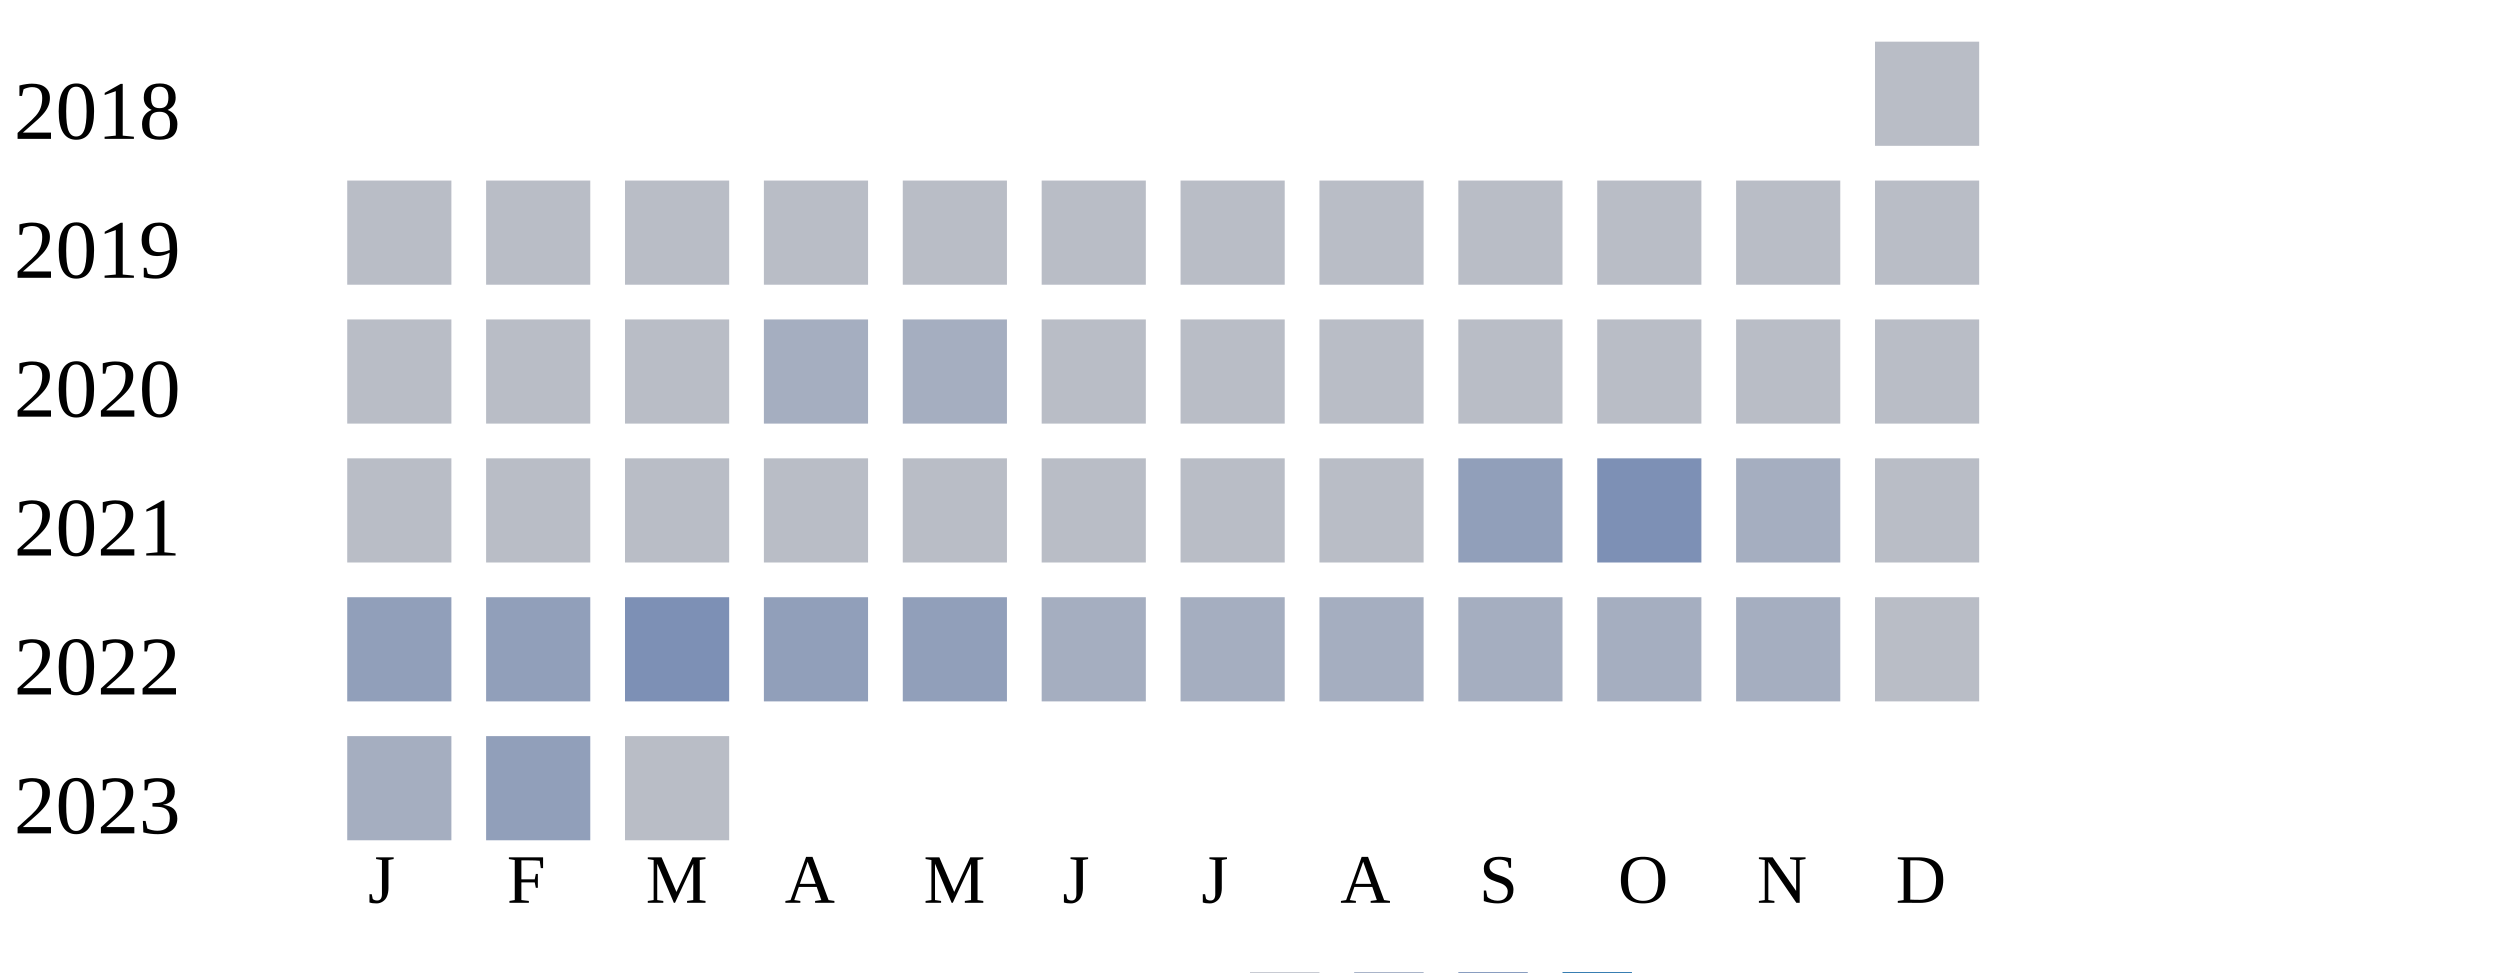
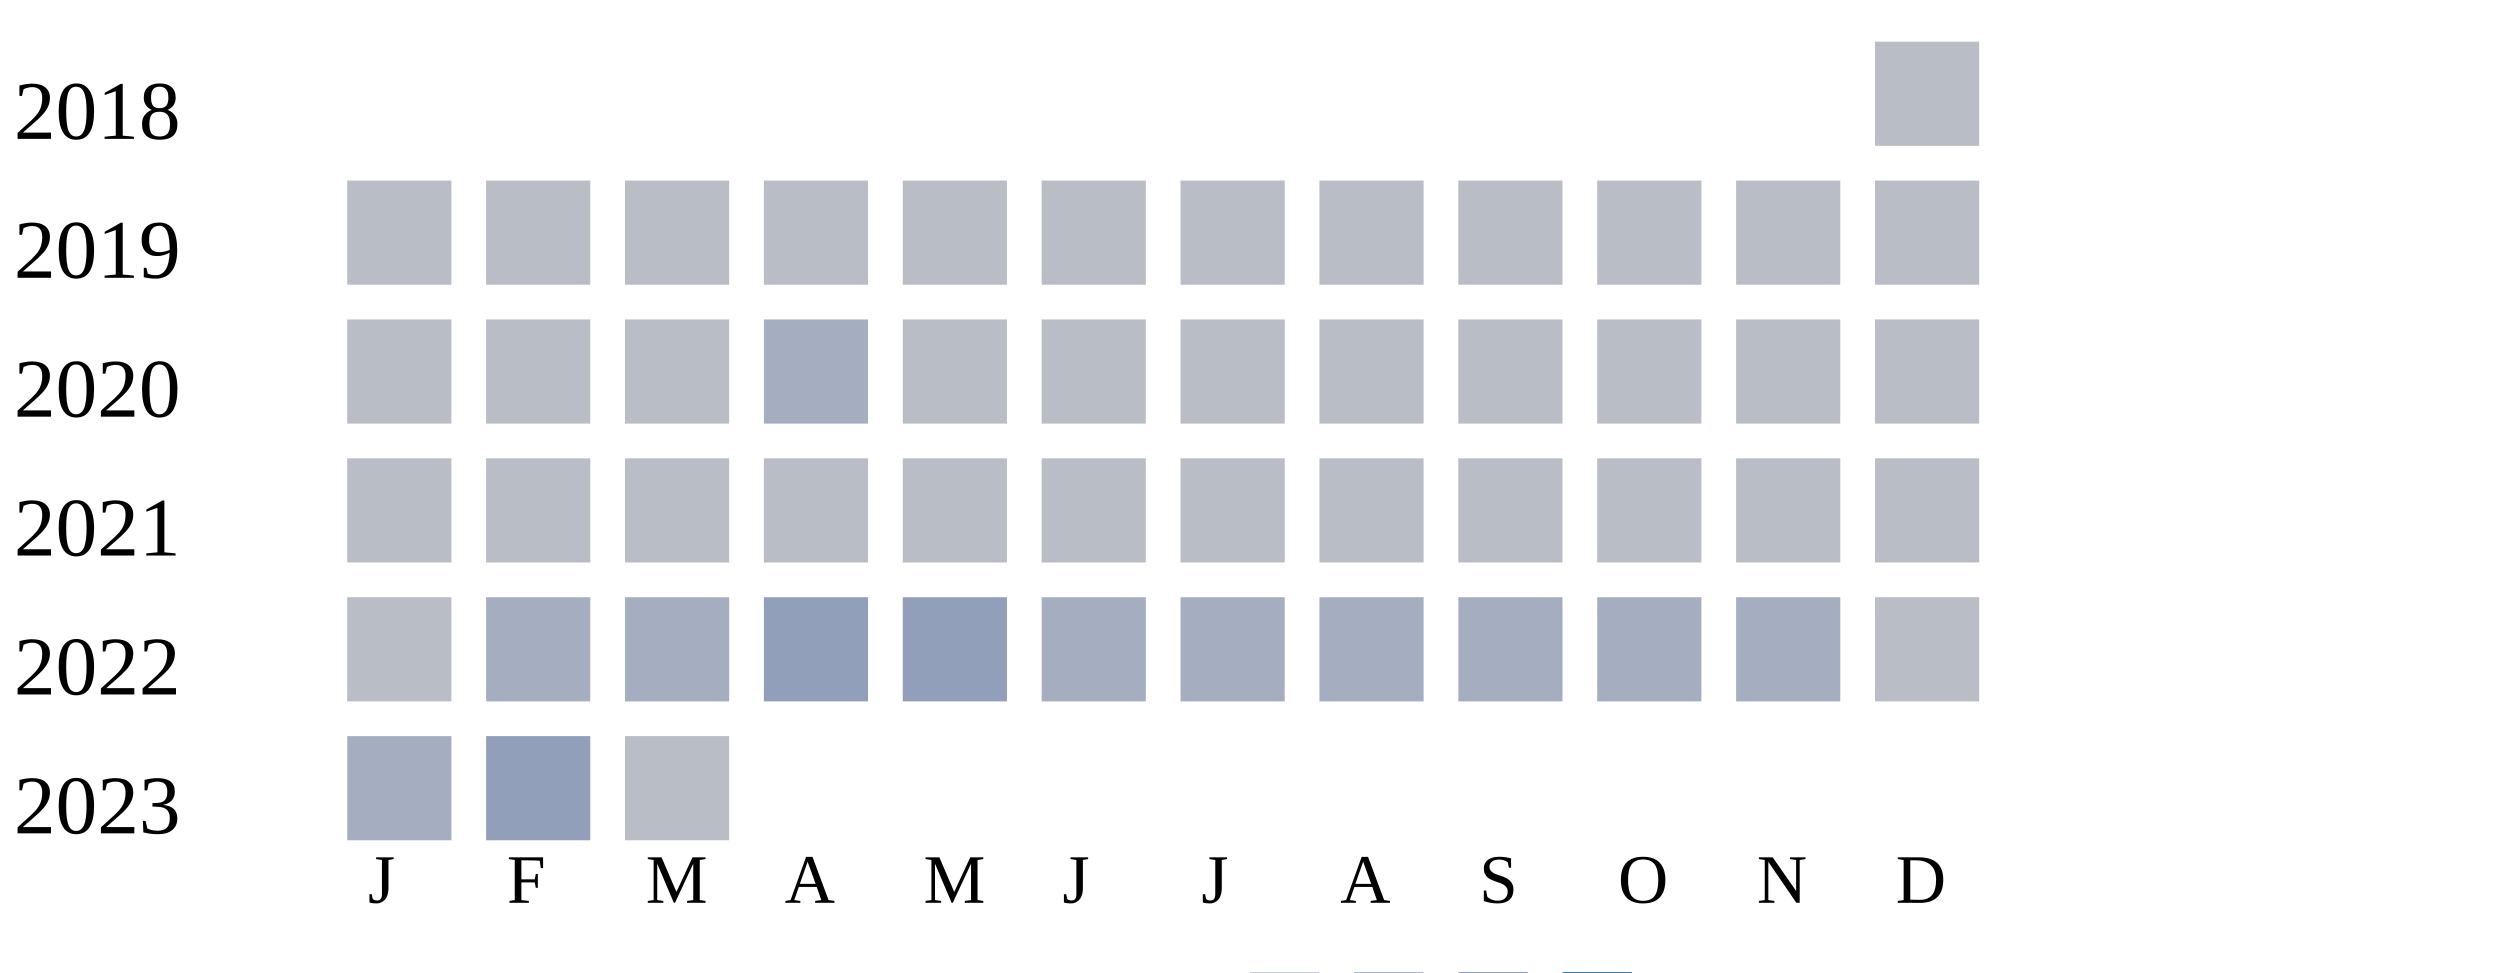
<svg xmlns="http://www.w3.org/2000/svg" width="360" height="140">
  <g transform="translate(0 0)">
    <text x="2" y="20">2018</text>
    <rect x="270" y="6" width="15" height="15" fill="#b9bdc6" />
  </g>
  <g transform="translate(0 20)">
    <text x="2" y="20">2019</text>
    <rect x="50" y="6" width="15" height="15" fill="#b9bdc6" />
    <rect x="70" y="6" width="15" height="15" fill="#b9bdc6" />
    <rect x="90" y="6" width="15" height="15" fill="#b9bdc6" />
    <rect x="110" y="6" width="15" height="15" fill="#b9bdc6" />
    <rect x="130" y="6" width="15" height="15" fill="#b9bdc6" />
    <rect x="150" y="6" width="15" height="15" fill="#b9bdc6" />
    <rect x="170" y="6" width="15" height="15" fill="#b9bdc6" />
    <rect x="190" y="6" width="15" height="15" fill="#b9bdc6" />
    <rect x="210" y="6" width="15" height="15" fill="#b9bdc6" />
    <rect x="230" y="6" width="15" height="15" fill="#b9bdc6" />
    <rect x="250" y="6" width="15" height="15" fill="#b9bdc6" />
    <rect x="270" y="6" width="15" height="15" fill="#b9bdc6" />
  </g>
  <g transform="translate(0 40)">
    <text x="2" y="20">2020</text>
    <rect x="50" y="6" width="15" height="15" fill="#b9bdc6" />
    <rect x="70" y="6" width="15" height="15" fill="#b9bdc6" />
    <rect x="90" y="6" width="15" height="15" fill="#b9bdc6" />
    <rect x="110" y="6" width="15" height="15" fill="#a5aec0" />
-     <rect x="130" y="6" width="15" height="15" fill="#a5aec0" />
+     <rect x="130" y="6" width="15" height="15" fill="#b9bdc6" />
    <rect x="150" y="6" width="15" height="15" fill="#b9bdc6" />
    <rect x="170" y="6" width="15" height="15" fill="#b9bdc6" />
    <rect x="190" y="6" width="15" height="15" fill="#b9bdc6" />
    <rect x="210" y="6" width="15" height="15" fill="#b9bdc6" />
    <rect x="230" y="6" width="15" height="15" fill="#b9bdc6" />
    <rect x="250" y="6" width="15" height="15" fill="#b9bdc6" />
    <rect x="270" y="6" width="15" height="15" fill="#b9bdc6" />
  </g>
  <g transform="translate(0 60)">
    <text x="2" y="20">2021</text>
    <rect x="50" y="6" width="15" height="15" fill="#b9bdc6" />
    <rect x="70" y="6" width="15" height="15" fill="#b9bdc6" />
    <rect x="90" y="6" width="15" height="15" fill="#b9bdc6" />
    <rect x="110" y="6" width="15" height="15" fill="#b9bdc6" />
    <rect x="130" y="6" width="15" height="15" fill="#b9bdc6" />
    <rect x="150" y="6" width="15" height="15" fill="#b9bdc6" />
    <rect x="170" y="6" width="15" height="15" fill="#b9bdc6" />
    <rect x="190" y="6" width="15" height="15" fill="#b9bdc6" />
-     <rect x="210" y="6" width="15" height="15" fill="#919fba" />
-     <rect x="230" y="6" width="15" height="15" fill="#7d90b5" />
-     <rect x="250" y="6" width="15" height="15" fill="#a5aec0" />
+     <rect x="210" y="6" width="15" height="15" fill="#b9bdc6" />
+     <rect x="230" y="6" width="15" height="15" fill="#b9bdc6" />
+     <rect x="250" y="6" width="15" height="15" fill="#b9bdc6" />
    <rect x="270" y="6" width="15" height="15" fill="#b9bdc6" />
  </g>
  <g transform="translate(0 80)">
    <text x="2" y="20">2022</text>
-     <rect x="50" y="6" width="15" height="15" fill="#919fba" />
-     <rect x="70" y="6" width="15" height="15" fill="#919fba" />
-     <rect x="90" y="6" width="15" height="15" fill="#7d90b5" />
+     <rect x="50" y="6" width="15" height="15" fill="#b9bdc6" />
+     <rect x="70" y="6" width="15" height="15" fill="#a5aec0" />
+     <rect x="90" y="6" width="15" height="15" fill="#a5aec0" />
    <rect x="110" y="6" width="15" height="15" fill="#919fba" />
    <rect x="130" y="6" width="15" height="15" fill="#919fba" />
    <rect x="150" y="6" width="15" height="15" fill="#a5aec0" />
    <rect x="170" y="6" width="15" height="15" fill="#a5aec0" />
    <rect x="190" y="6" width="15" height="15" fill="#a5aec0" />
    <rect x="210" y="6" width="15" height="15" fill="#a5aec0" />
    <rect x="230" y="6" width="15" height="15" fill="#a5aec0" />
    <rect x="250" y="6" width="15" height="15" fill="#a5aec0" />
    <rect x="270" y="6" width="15" height="15" fill="#b9bdc6" />
  </g>
  <g transform="translate(0 100)">
    <text x="2" y="20">2023</text>
    <rect x="50" y="6" width="15" height="15" fill="#a5aec0" />
    <rect x="70" y="6" width="15" height="15" fill="#919fba" />
    <rect x="90" y="6" width="15" height="15" fill="#b9bdc6" />
  </g>
  <text style="font-size: 10px; text-align: center" x="53" y="130">J</text>
  <text style="font-size: 10px; text-align: center" x="73" y="130">F</text>
  <text style="font-size: 10px; text-align: center" x="93" y="130">M</text>
  <text style="font-size: 10px; text-align: center" x="113" y="130">A</text>
  <text style="font-size: 10px; text-align: center" x="133" y="130">M</text>
  <text style="font-size: 10px; text-align: center" x="153" y="130">J</text>
  <text style="font-size: 10px; text-align: center" x="173" y="130">J</text>
  <text style="font-size: 10px; text-align: center" x="193" y="130">A</text>
  <text style="font-size: 10px; text-align: center" x="213" y="130">S</text>
  <text style="font-size: 10px; text-align: center" x="233" y="130">O</text>
  <text style="font-size: 10px; text-align: center" x="253" y="130">N</text>
  <text style="font-size: 10px; text-align: center" x="273" y="130">D</text>
  <text style="font-size: 10px;" x="155" y="149">Less</text>
  <rect fill="#b9bdc6" width="10" height="10" x="180" y="140" />
  <rect fill="#919fba" width="10" height="10" x="195" y="140" />
  <rect fill="#6882ae" width="10" height="10" x="210" y="140" />
  <rect fill="#005a9c" width="10" height="10" x="225" y="140" />
  <text x="240" y="149" style="font-size: 10px;">More</text>
</svg>
